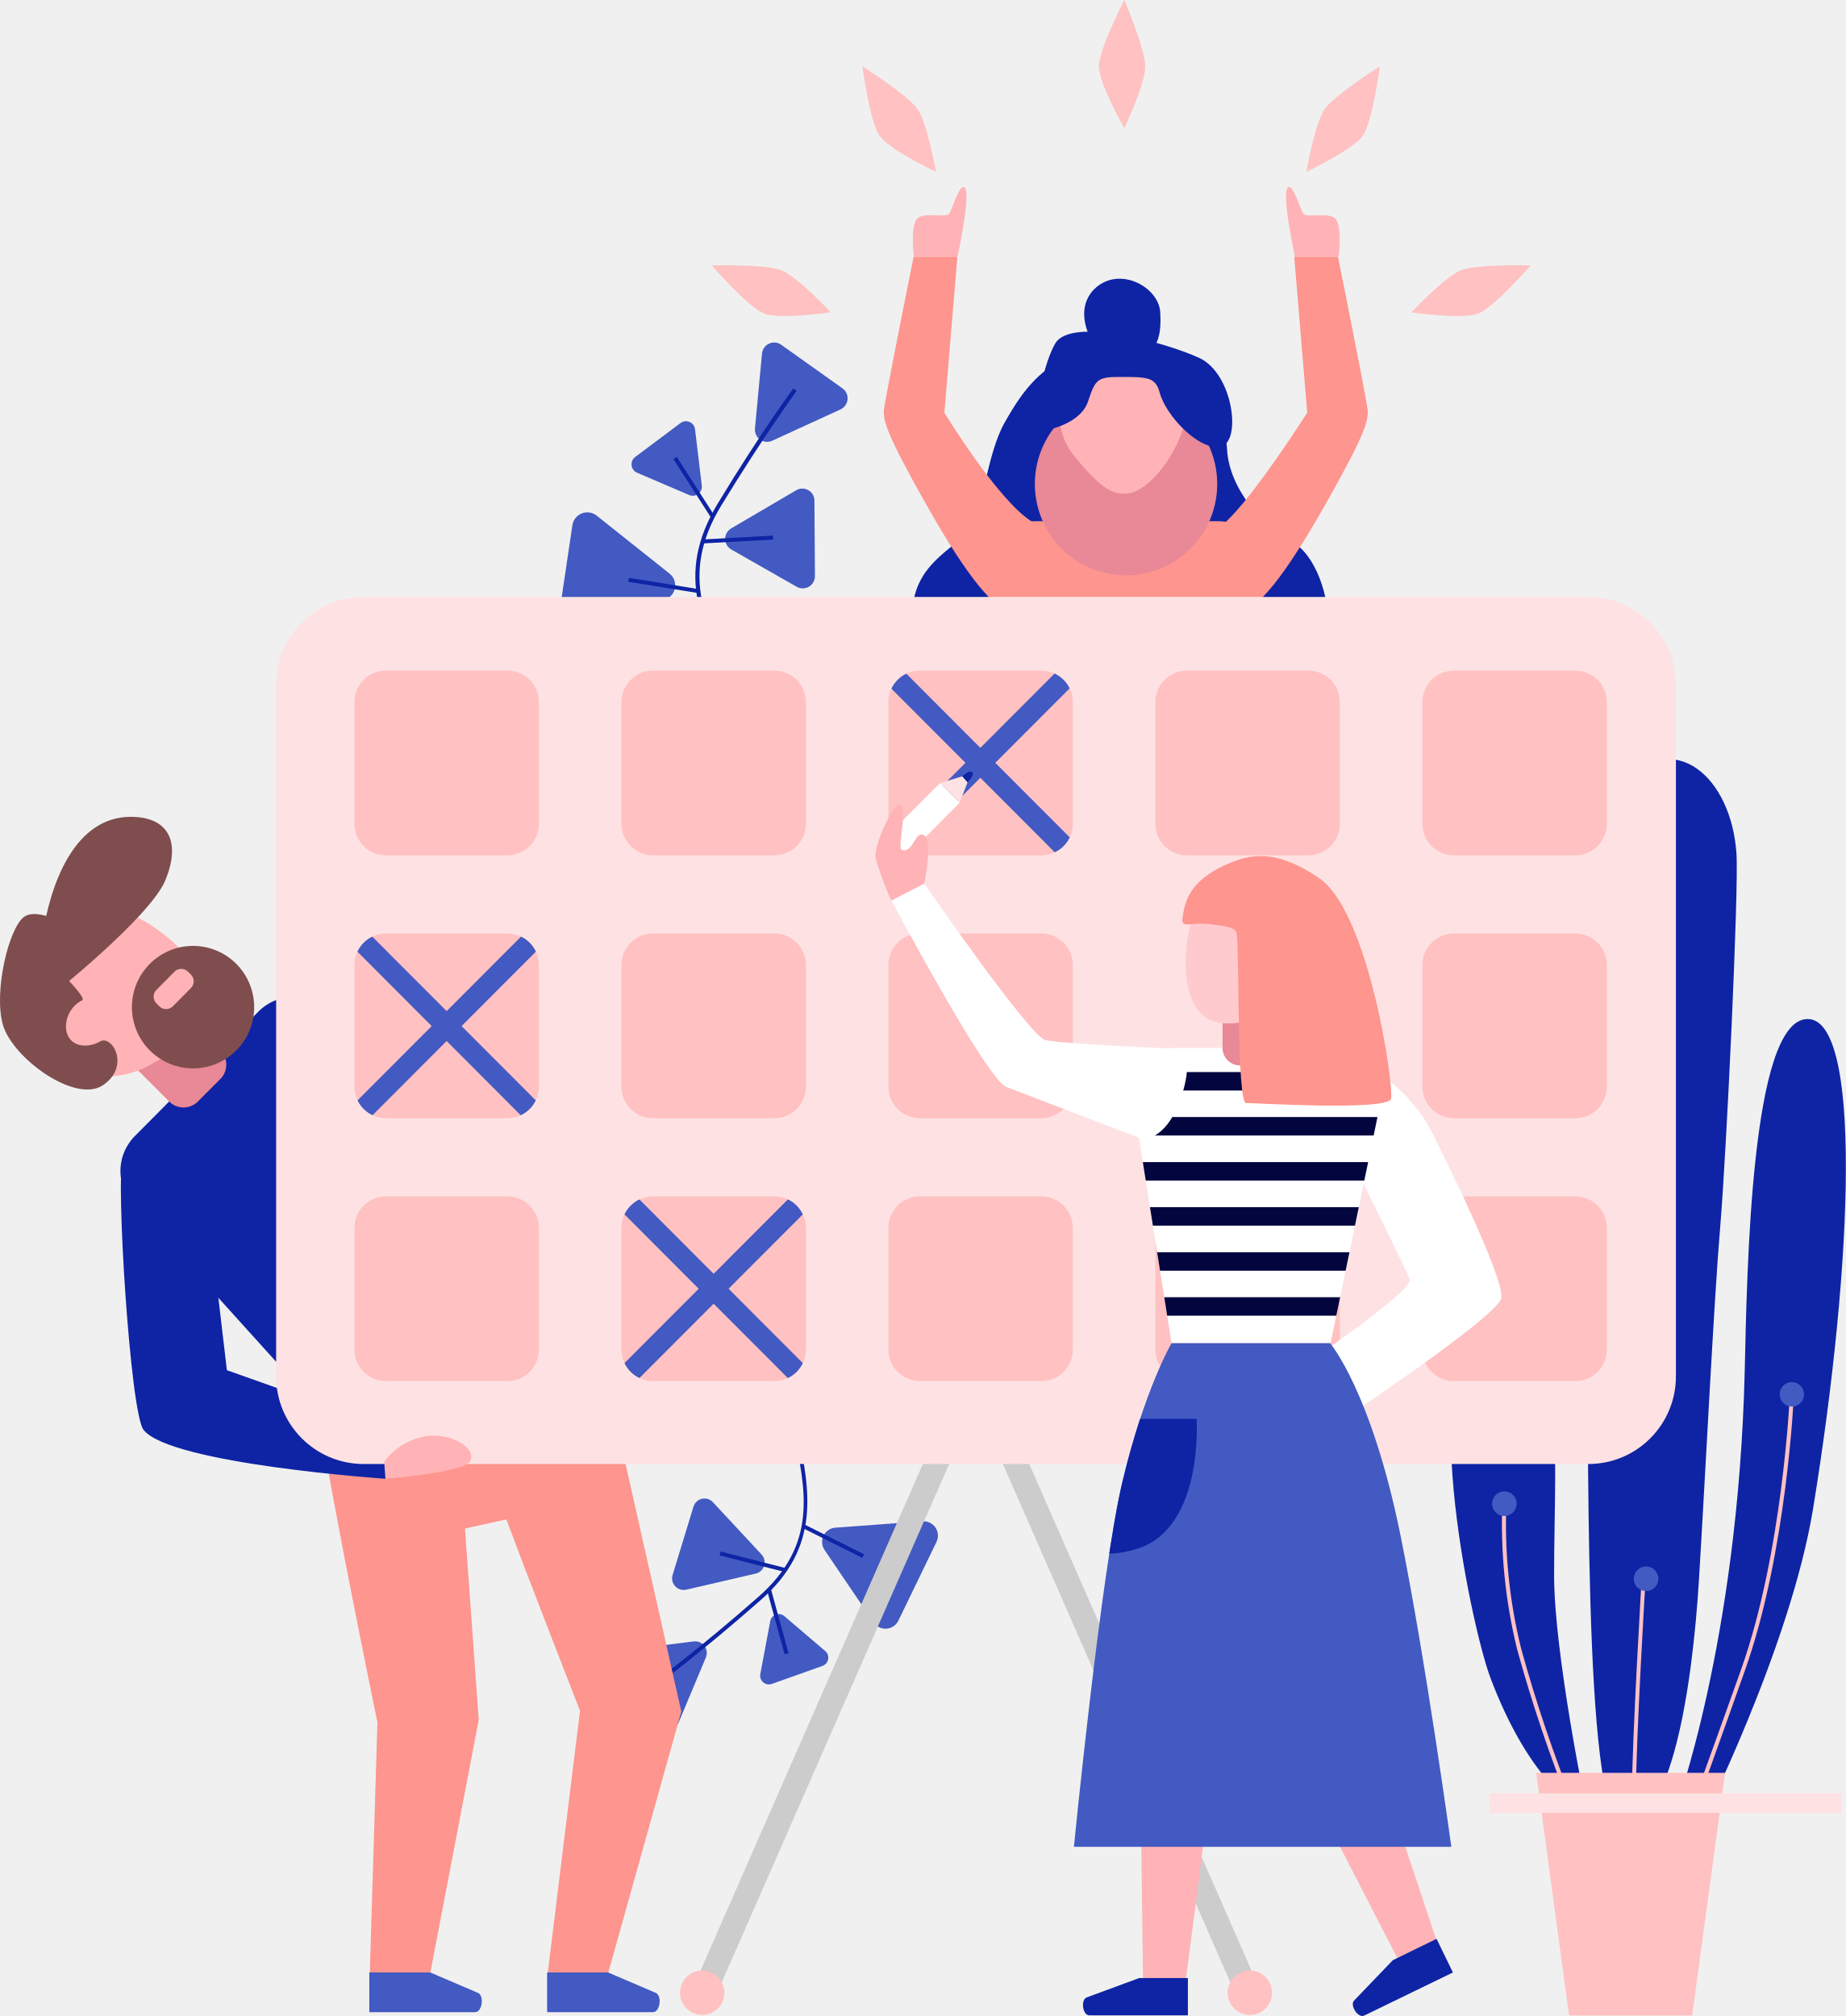
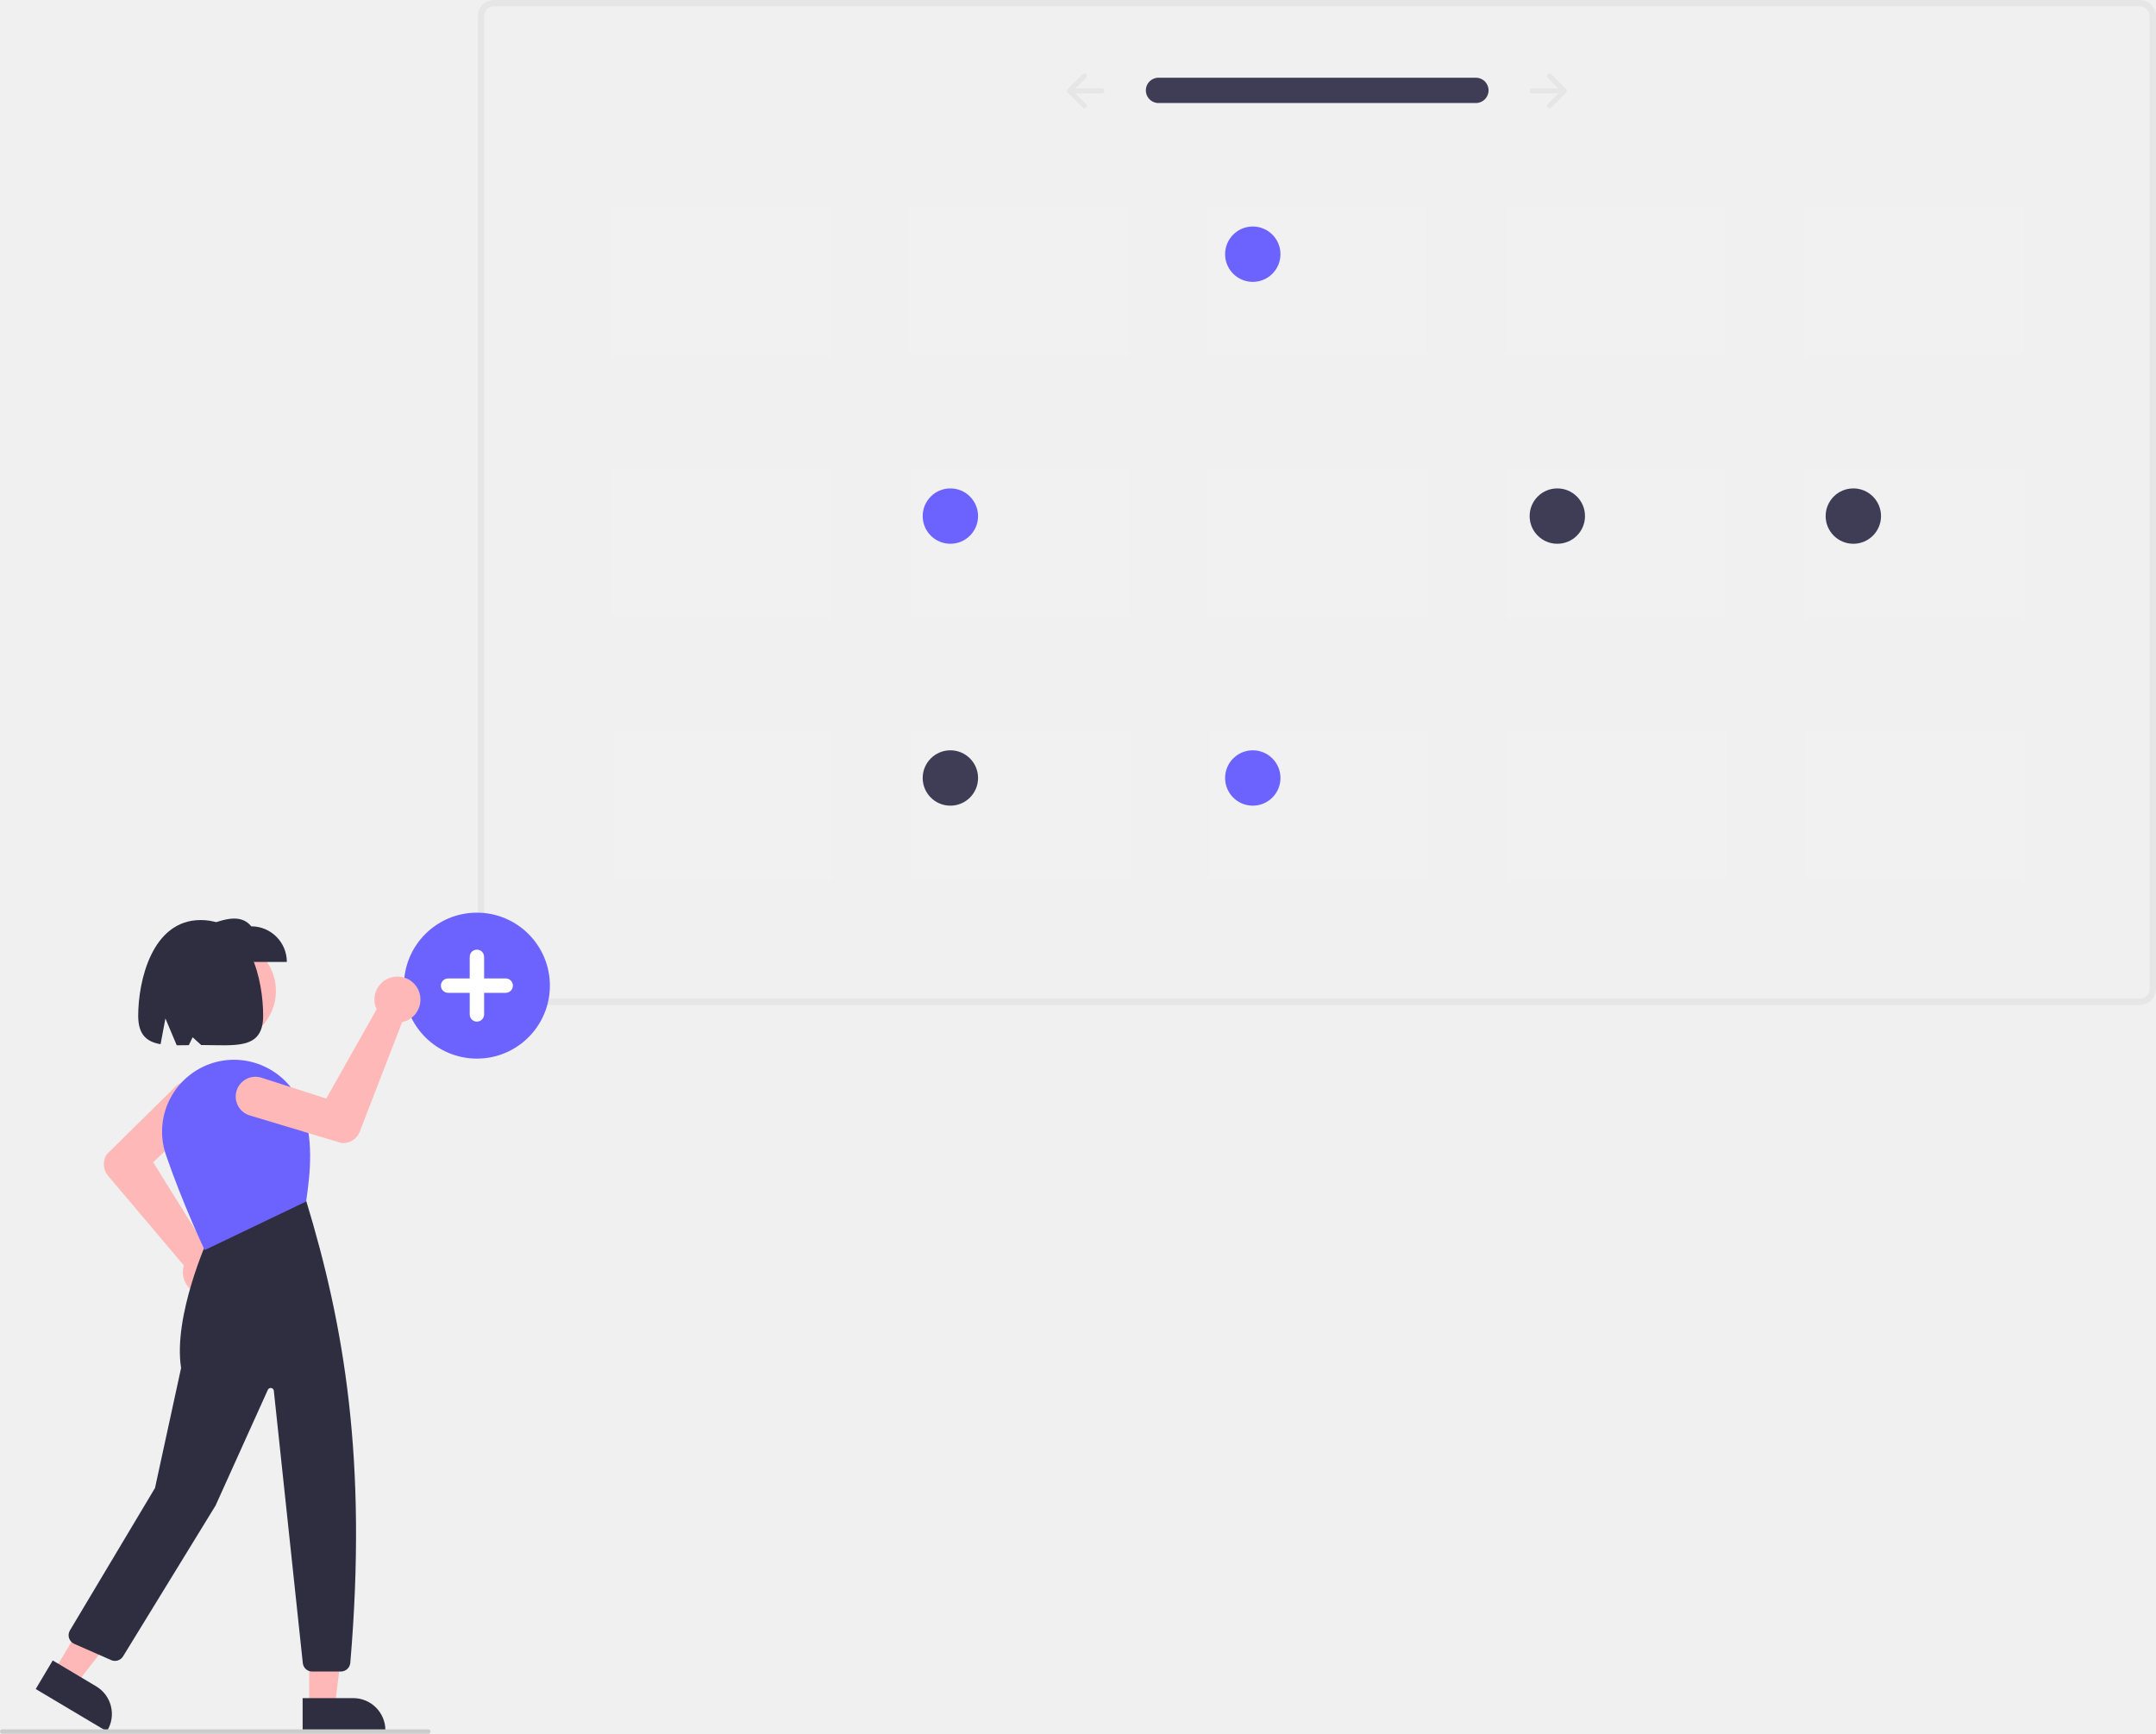
- <svg xmlns="http://www.w3.org/2000/svg" width="271" height="296" viewBox="0 0 271 296" fill="none">
-   <path d="M232.937 265.807C230.55 265.326 224.09 260.298 218.837 246.407C215.825 238.463 207.356 197.533 218.837 194.662C230.318 191.791 228.164 212.357 228.164 231.306C228.164 242.85 232.937 265.807 232.937 265.807Z" fill="#0E24A5" />
-   <path d="M238.204 267.747C232.165 267.353 233.416 206.192 232.936 191.82C232.456 177.448 229.589 123.794 237.723 115.165C245.858 106.536 254.225 114.203 254.938 125.369C255.287 130.66 253.482 169.096 252.551 180.116C251.62 191.135 250.398 216.046 249.437 231.846C248.477 247.646 245.377 268.198 238.204 267.747Z" fill="#0E24A5" />
-   <path d="M249.438 268.446C249.438 268.446 262.84 241.961 266.187 221.497C272.167 184.838 273.361 149.156 265.226 149.623C257.092 150.089 256.496 186.063 256.147 201.367C255.186 241.131 245.859 266.041 245.859 266.041L249.438 268.446Z" fill="#0E24A5" />
-   <path d="M248.289 267.338L247.736 267.134C247.736 267.003 252.509 253.884 255.623 245.11C261.749 227.866 262.767 204.938 262.782 204.705H263.364C263.364 204.938 262.345 227.939 256.176 245.27C253.062 254.088 248.333 267.207 248.289 267.338Z" fill="#FFC1C1" />
-   <path d="M240.169 263.651H239.587C239.587 255.474 241.042 231.584 241.042 231.292H241.638C241.595 231.569 240.169 255.488 240.169 263.651Z" fill="#FFC1C1" />
-   <path d="M230.638 265.56C227.555 257.921 224.917 250.11 222.737 242.166C220.997 235.085 220.267 227.792 220.569 220.506H221.165C220.855 227.728 221.575 234.958 223.304 241.976C225.479 249.895 228.108 257.682 231.176 265.298L230.638 265.56Z" fill="#FFC1C1" />
-   <path d="M243.472 231.787C243.475 232.145 243.372 232.496 243.175 232.795C242.979 233.094 242.698 233.328 242.369 233.467C242.039 233.606 241.676 233.644 241.325 233.576C240.974 233.508 240.651 233.337 240.397 233.085C240.144 232.833 239.97 232.511 239.9 232.16C239.829 231.809 239.864 231.444 240 231.113C240.136 230.782 240.367 230.499 240.664 230.3C240.961 230.101 241.311 229.994 241.668 229.994C242.144 229.994 242.601 230.183 242.939 230.518C243.277 230.854 243.469 231.31 243.472 231.787Z" fill="#425AC2" />
-   <path d="M222.663 220.767C222.666 221.126 222.562 221.478 222.365 221.777C222.168 222.077 221.886 222.31 221.556 222.449C221.226 222.588 220.862 222.625 220.51 222.555C220.159 222.486 219.836 222.314 219.583 222.06C219.33 221.806 219.158 221.483 219.088 221.131C219.019 220.779 219.056 220.415 219.195 220.084C219.333 219.753 219.566 219.471 219.865 219.273C220.164 219.076 220.515 218.972 220.873 218.975C221.108 218.975 221.341 219.021 221.558 219.111C221.775 219.201 221.973 219.333 222.139 219.5C222.305 219.666 222.437 219.864 222.527 220.081C222.617 220.299 222.663 220.532 222.663 220.767Z" fill="#425AC2" />
-   <path d="M264.862 204.72C264.862 205.074 264.757 205.421 264.561 205.716C264.364 206.01 264.084 206.24 263.757 206.376C263.43 206.512 263.07 206.547 262.723 206.478C262.376 206.409 262.057 206.238 261.807 205.987C261.556 205.737 261.386 205.417 261.317 205.069C261.248 204.722 261.283 204.361 261.419 204.034C261.554 203.706 261.784 203.426 262.078 203.229C262.372 203.032 262.718 202.927 263.072 202.927C263.547 202.927 264.002 203.116 264.338 203.452C264.674 203.788 264.862 204.244 264.862 204.72Z" fill="#425AC2" />
-   <path d="M123.396 60.111L113.356 64.718C113.07 64.847 112.755 64.898 112.443 64.867C112.131 64.836 111.832 64.724 111.577 64.54C111.322 64.357 111.12 64.11 110.99 63.824C110.861 63.538 110.808 63.223 110.839 62.91L111.872 51.92C111.9 51.605 112.011 51.304 112.193 51.046C112.375 50.789 112.622 50.584 112.908 50.452C113.194 50.32 113.511 50.267 113.824 50.297C114.138 50.327 114.438 50.439 114.695 50.623L123.687 57.021C123.943 57.204 124.147 57.45 124.277 57.736C124.408 58.022 124.461 58.337 124.432 58.651C124.402 58.964 124.291 59.263 124.109 59.52C123.927 59.776 123.682 59.98 123.396 60.111Z" fill="#425AC2" />
-   <path d="M87.6 75.708L98.28 84.206C98.587 84.445 98.826 84.761 98.971 85.122C99.116 85.483 99.162 85.877 99.106 86.262C99.05 86.647 98.893 87.011 98.651 87.315C98.408 87.62 98.09 87.855 97.727 87.996L85.024 93.024C84.663 93.167 84.27 93.211 83.886 93.154C83.502 93.096 83.14 92.938 82.836 92.696C82.533 92.454 82.298 92.136 82.156 91.774C82.013 91.412 81.969 91.019 82.027 90.634L84.035 77.107C84.093 76.723 84.251 76.361 84.493 76.058C84.736 75.754 85.053 75.52 85.414 75.378C85.776 75.236 86.168 75.192 86.551 75.25C86.935 75.308 87.296 75.466 87.6 75.708Z" fill="#425AC2" />
-   <path d="M102.035 62.983L103.025 71.218C103.067 71.458 103.043 71.704 102.956 71.931C102.869 72.159 102.722 72.358 102.531 72.507C102.339 72.657 102.111 72.752 101.87 72.782C101.629 72.811 101.384 72.775 101.162 72.676L93.537 69.411C93.319 69.319 93.129 69.171 92.986 68.982C92.843 68.793 92.753 68.569 92.725 68.333C92.697 68.097 92.731 67.858 92.826 67.641C92.92 67.423 93.07 67.234 93.261 67.093L99.896 62.123C100.081 61.981 100.299 61.889 100.53 61.858C100.76 61.826 100.995 61.855 101.211 61.942C101.427 62.029 101.616 62.17 101.761 62.353C101.906 62.535 102 62.752 102.035 62.983Z" fill="#425AC2" />
-   <path d="M116.95 86.144L107.361 80.678C107.089 80.521 106.863 80.294 106.706 80.022C106.549 79.749 106.466 79.44 106.466 79.126C106.466 78.811 106.549 78.502 106.706 78.23C106.863 77.957 107.089 77.731 107.361 77.573L116.877 71.991C117.147 71.828 117.455 71.74 117.77 71.736C118.086 71.731 118.396 71.811 118.67 71.967C118.944 72.123 119.172 72.349 119.33 72.622C119.488 72.895 119.57 73.206 119.569 73.521L119.642 84.57C119.646 84.888 119.567 85.201 119.411 85.477C119.255 85.754 119.028 85.984 118.755 86.144C118.481 86.304 118.169 86.389 117.852 86.389C117.535 86.389 117.224 86.304 116.95 86.144Z" fill="#425AC2" />
-   <path d="M109.048 102.907L107.812 100.677C103.228 92.397 98.892 84.643 105.367 73.944C111.842 63.245 116.426 57.109 116.47 57.036L116.95 57.386C116.95 57.459 112.322 63.668 105.876 74.25C99.576 84.599 103.825 92.266 108.335 100.4C108.743 101.128 109.15 101.872 109.558 102.63L109.048 102.907Z" fill="#0E24A5" />
-   <path d="M99.356 67.077L98.867 67.392L104.425 76.064L104.914 75.749L99.356 67.077Z" fill="#0E24A5" />
-   <path d="M92.329 84.841L92.236 85.417L102.392 87.061L102.485 86.486L92.329 84.841Z" fill="#0E24A5" />
-   <path d="M113.486 78.641L103.214 79.205L103.246 79.787L113.518 79.223L113.486 78.641Z" fill="#0E24A5" />
-   <path d="M91.442 242.326L101.846 240.999C102.142 240.961 102.443 241.002 102.719 241.117C102.995 241.232 103.236 241.418 103.417 241.655C103.598 241.893 103.714 242.175 103.752 242.471C103.791 242.768 103.751 243.07 103.636 243.346L99.576 253.039C99.458 253.311 99.272 253.548 99.035 253.726C98.798 253.904 98.519 254.017 98.225 254.054C97.931 254.091 97.632 254.05 97.359 253.936C97.086 253.822 96.847 253.638 96.666 253.404L90.322 245.052C90.141 244.815 90.025 244.534 89.986 244.238C89.947 243.943 89.986 243.642 90.1 243.366C90.213 243.09 90.397 242.849 90.632 242.666C90.868 242.484 91.147 242.366 91.442 242.326Z" fill="#425AC2" />
-   <path d="M128.344 238.332L121.068 227.59C120.863 227.293 120.737 226.949 120.703 226.59C120.669 226.231 120.728 225.869 120.874 225.54C121.02 225.21 121.249 224.924 121.538 224.708C121.827 224.493 122.166 224.356 122.523 224.31L135.445 223.363C135.812 223.337 136.181 223.408 136.512 223.569C136.844 223.73 137.128 223.976 137.335 224.281C137.543 224.586 137.667 224.941 137.695 225.309C137.723 225.677 137.655 226.046 137.496 226.38L131.851 238.041C131.683 238.347 131.442 238.606 131.15 238.797C130.857 238.987 130.523 239.101 130.175 239.13C129.828 239.159 129.479 239.101 129.159 238.962C128.84 238.823 128.559 238.606 128.344 238.332Z" fill="#425AC2" />
-   <path d="M111.624 245.795L113.08 238.04C113.117 237.818 113.213 237.61 113.358 237.437C113.502 237.264 113.69 237.133 113.902 237.058C114.114 236.982 114.343 236.964 114.564 237.006C114.785 237.048 114.991 237.149 115.16 237.297L121.155 242.413C121.327 242.559 121.457 242.748 121.532 242.961C121.607 243.174 121.625 243.403 121.583 243.624C121.542 243.846 121.443 244.053 121.296 244.224C121.15 244.395 120.961 244.525 120.748 244.599L113.327 247.238C113.114 247.317 112.884 247.337 112.661 247.298C112.437 247.259 112.228 247.161 112.055 247.014C111.882 246.867 111.751 246.677 111.675 246.463C111.599 246.248 111.582 246.018 111.624 245.795Z" fill="#425AC2" />
-   <path d="M104.655 220.549L111.799 228.231C112.004 228.448 112.149 228.715 112.217 229.006C112.285 229.298 112.275 229.602 112.188 229.888C112.101 230.174 111.939 230.431 111.72 230.634C111.501 230.837 111.232 230.979 110.941 231.044L100.755 233.405C100.464 233.471 100.161 233.46 99.876 233.373C99.591 233.285 99.334 233.124 99.131 232.905C98.928 232.687 98.785 232.419 98.718 232.128C98.65 231.837 98.66 231.533 98.747 231.248L101.817 221.205C101.905 220.924 102.065 220.67 102.281 220.47C102.497 220.269 102.761 220.129 103.048 220.063C103.335 219.997 103.634 220.007 103.916 220.092C104.198 220.177 104.452 220.335 104.655 220.549Z" fill="#425AC2" />
-   <path d="M96.854 247.093L96.519 246.612C96.519 246.612 102.485 242.239 111.332 234.47C120.179 226.701 118.273 218.713 116.483 210.07L116.003 207.694L116.585 207.592L117.065 209.953C118.884 218.699 120.601 227.094 111.711 234.907C102.82 242.72 96.927 247.049 96.854 247.093Z" fill="#0E24A5" />
-   <path d="M113.176 233.284L112.601 233.442L115.189 242.888L115.765 242.729L113.176 233.284Z" fill="#0E24A5" />
-   <path d="M118.106 223.836L117.846 224.357L126.594 228.733L126.854 228.211L118.106 223.836Z" fill="#0E24A5" />
-   <path d="M105.787 227.802L105.644 228.367L115.12 230.781L115.264 230.216L105.787 227.802Z" fill="#0E24A5" />
-   <path d="M225.53 260.298H253.265L248.434 295.922H230.361L225.53 260.298Z" fill="#FFC1C1" />
-   <path d="M86.508 191.251L100.026 251.29L89.287 289.698H80.411L85.155 251.188C85.155 251.188 77.952 232.778 74.343 223.085L68.261 224.426L70.284 252.529L63.168 289.698H54.292L55.412 252.879C55.412 252.879 45.823 206.527 45.954 200.697C45.707 199.778 86.508 191.251 86.508 191.251Z" fill="#FE958E" />
-   <path d="M89.899 200.056L47.977 208.174L20.33 177.565C19.545 176.917 18.905 176.111 18.45 175.2C17.995 174.289 17.736 173.292 17.689 172.275C17.643 171.257 17.81 170.24 18.179 169.291C18.549 168.342 19.113 167.481 19.836 166.764L37.908 148.559C38.619 147.831 39.475 147.26 40.419 146.884C41.364 146.507 42.377 146.333 43.393 146.373C44.409 146.413 45.405 146.666 46.318 147.115C47.23 147.564 48.038 148.2 48.691 148.981L89.899 200.056Z" fill="#0E24A5" />
-   <path d="M32.48 158.296L28.944 161.837C28.651 162.101 28.309 162.304 27.937 162.434C27.566 162.565 27.172 162.621 26.779 162.6C26.386 162.578 26 162.479 25.645 162.308C25.291 162.137 24.973 161.898 24.71 161.604L20.345 157.231C19.752 156.705 19.392 155.964 19.343 155.172C19.294 154.38 19.56 153.601 20.083 153.004L23.604 149.448C24.198 148.92 24.976 148.648 25.769 148.692C26.562 148.735 27.306 149.091 27.838 149.681L32.204 154.054C32.799 154.581 33.162 155.323 33.214 156.118C33.266 156.912 33.002 157.695 32.48 158.296Z" fill="#E98896" />
-   <path d="M18.032 169.869C16.955 172.565 19.094 207.402 21.073 209.938C25.031 214.967 56.592 217.124 56.592 217.124V209.443L33.31 201.178L29.905 172.245C29.905 172.245 19.661 165.802 18.032 169.869Z" fill="#0E24A5" />
-   <path d="M29.599 143.414C33.004 149.637 28.26 152.946 22.047 156.342C20.566 157.191 18.932 157.735 17.239 157.943C15.546 158.151 13.829 158.019 12.188 157.555C10.546 157.091 9.014 156.304 7.68 155.239C6.345 154.175 5.236 152.855 4.417 151.357C3.598 149.858 3.086 148.211 2.909 146.512C2.733 144.813 2.897 143.095 3.39 141.46C3.884 139.825 4.699 138.305 5.786 136.988C6.873 135.672 8.211 134.586 9.722 133.793C15.935 130.383 26.194 137.175 29.599 143.414Z" fill="#FFB3B6" />
-   <path d="M7.19 146.474C7.19 146.474 21.902 134.813 24.259 129.289C26.456 124.027 25.103 120.004 19.326 119.931C11.905 119.844 7.932 127.686 6.375 136.519C5.852 139.478 7.19 146.474 7.19 146.474Z" fill="#7F4D4E" />
-   <path d="M9.33 143.195C9.33 143.195 12.546 146.387 12.109 146.839C11.336 147.223 10.694 147.828 10.264 148.578C9.834 149.328 9.635 150.189 9.694 151.051C10.028 153.821 12.895 153.967 14.67 152.917C16.445 151.868 19.21 156.561 15.121 159.331C11.032 162.1 1.749 155.278 0.41 150.41C-0.929 145.542 1.254 136.461 3.451 134.683C5.648 132.904 11.411 136.65 11.411 136.65L9.33 143.195Z" fill="#7F4D4E" />
-   <path d="M34.692 141.518C35.947 142.776 36.801 144.379 37.147 146.123C37.493 147.867 37.314 149.675 36.635 151.318C35.955 152.961 34.804 154.365 33.328 155.353C31.852 156.34 30.116 156.868 28.341 156.868C26.566 156.868 24.83 156.34 23.354 155.353C21.878 154.365 20.727 152.961 20.047 151.318C19.367 149.675 19.189 147.867 19.535 146.123C19.88 144.379 20.735 142.776 21.989 141.518C22.823 140.682 23.813 140.019 24.903 139.566C25.993 139.114 27.161 138.881 28.341 138.881C29.521 138.881 30.689 139.114 31.779 139.566C32.868 140.019 33.859 140.682 34.692 141.518Z" fill="#7F4D4E" />
-   <path d="M25.617 142.668L22.96 145.345C22.416 145.893 22.418 146.779 22.965 147.324L23.398 147.756C23.945 148.301 24.83 148.298 25.374 147.75L28.031 145.073C28.575 144.525 28.573 143.639 28.026 143.094L27.593 142.663C27.046 142.118 26.161 142.12 25.617 142.668Z" fill="#FFB3B6" />
-   <path d="M104.901 293.473L101.656 292.045L137.365 210.667L140.61 212.081L104.901 293.473Z" fill="#CCCCCC" />
-   <path d="M106.357 292.525C106.369 293.171 106.189 293.805 105.84 294.348C105.492 294.891 104.99 295.319 104.399 295.577C103.808 295.834 103.154 295.91 102.519 295.796C101.885 295.681 101.299 295.381 100.835 294.932C100.371 294.484 100.05 293.908 99.913 293.277C99.776 292.646 99.829 291.988 100.065 291.388C100.301 290.787 100.71 290.269 101.239 289.901C101.768 289.533 102.395 289.33 103.04 289.318C103.903 289.306 104.736 289.637 105.357 290.237C105.979 290.838 106.338 291.66 106.357 292.525Z" fill="#FFC1C1" />
-   <path d="M181.687 293.473L184.932 292.045L148.933 209.997L145.688 211.425L181.687 293.473Z" fill="#CCCCCC" />
-   <path d="M180.233 292.526C180.222 293.171 180.402 293.806 180.75 294.349C181.099 294.892 181.6 295.32 182.191 295.577C182.782 295.835 183.436 295.911 184.071 295.797C184.705 295.682 185.291 295.381 185.755 294.933C186.219 294.485 186.54 293.909 186.677 293.278C186.814 292.647 186.761 291.989 186.525 291.388C186.289 290.787 185.881 290.27 185.351 289.902C184.822 289.533 184.195 289.331 183.551 289.319C182.688 289.311 181.857 289.643 181.237 290.242C180.616 290.842 180.256 291.662 180.233 292.526Z" fill="#FFC1C1" />
-   <path d="M133.974 89.248C134.6 82.645 139.94 80.751 142.138 77.923C144.335 75.095 144.859 66.699 147.478 62.079C150.272 57.138 154.753 49.704 167.151 51.074C177.104 52.167 179.825 59.98 180.145 65.971C180.465 71.961 185.791 77.631 189.56 79.497C193.329 81.363 195.22 88.243 194.9 91.449C194.58 94.656 133.974 89.248 133.974 89.248Z" fill="#0E24A5" />
-   <path d="M148.787 127.627H182.182L177.584 110.573L186.314 83.258C186.678 79.643 183.186 76.524 178.748 76.524H152.177C147.812 76.524 144.247 79.643 144.625 83.258L154.083 110.573L148.787 127.627Z" fill="#FE958E" />
-   <path d="M148.714 89.919C146.008 89.613 141.992 84.687 136.084 74.25C130.176 63.814 129.667 61.788 129.769 60.287C129.871 58.785 134.134 37.694 134.134 37.694H140.551L138.645 60.593C138.645 60.593 146.532 73.551 151.552 76.626C154.346 78.404 148.714 89.919 148.714 89.919Z" fill="#FE958E" />
-   <path d="M181.848 89.919C184.555 89.613 188.556 84.687 194.479 74.25C200.401 63.814 200.896 61.788 200.794 60.287C200.692 58.785 196.429 37.694 196.429 37.694H190.012L191.918 60.593C191.918 60.593 184.002 73.07 179.768 76.801C177.338 78.958 181.848 89.919 181.848 89.919Z" fill="#FE958E" />
-   <path d="M165.317 84.468C172.711 84.468 178.704 78.464 178.704 71.058C178.704 63.652 172.711 57.648 165.317 57.648C157.924 57.648 151.93 63.652 151.93 71.058C151.93 78.464 157.924 84.468 165.317 84.468Z" fill="#E98896" />
-   <path d="M233.199 87.646H53.39C46.294 87.646 40.541 93.408 40.541 100.517V202.082C40.541 209.19 46.294 214.953 53.39 214.953H233.199C240.295 214.953 246.047 209.19 246.047 202.082V100.517C246.047 93.408 240.295 87.646 233.199 87.646Z" fill="#FEE2E3" />
-   <path d="M74.49 98.461H56.665C54.109 98.461 52.037 100.536 52.037 103.096V120.952C52.037 123.512 54.109 125.587 56.665 125.587H74.49C77.045 125.587 79.117 123.512 79.117 120.952V103.096C79.117 100.536 77.045 98.461 74.49 98.461Z" fill="#FFC1C1" />
-   <path d="M113.69 98.461H95.865C93.309 98.461 91.237 100.536 91.237 103.096V120.952C91.237 123.512 93.309 125.587 95.865 125.587H113.69C116.245 125.587 118.317 123.512 118.317 120.952V103.096C118.317 100.536 116.245 98.461 113.69 98.461Z" fill="#FFC1C1" />
-   <path d="M152.877 98.461H135.052C132.496 98.461 130.425 100.536 130.425 103.096V120.952C130.425 123.512 132.496 125.587 135.052 125.587H152.877C155.433 125.587 157.504 123.512 157.504 120.952V103.096C157.504 100.536 155.433 98.461 152.877 98.461Z" fill="#FFC1C1" />
-   <path d="M192.077 98.461H174.252C171.696 98.461 169.625 100.536 169.625 103.096V120.952C169.625 123.512 171.696 125.587 174.252 125.587H192.077C194.632 125.587 196.704 123.512 196.704 120.952V103.096C196.704 100.536 194.632 98.461 192.077 98.461Z" fill="#FFC1C1" />
-   <path d="M231.278 98.461H213.453C210.898 98.461 208.826 100.536 208.826 103.096V120.952C208.826 123.512 210.898 125.587 213.453 125.587H231.278C233.834 125.587 235.906 123.512 235.906 120.952V103.096C235.906 100.536 233.834 98.461 231.278 98.461Z" fill="#FFC1C1" />
-   <path d="M74.49 137.058H56.665C54.109 137.058 52.037 139.133 52.037 141.693V159.549C52.037 162.109 54.109 164.184 56.665 164.184H74.49C77.045 164.184 79.117 162.109 79.117 159.549V141.693C79.117 139.133 77.045 137.058 74.49 137.058Z" fill="#FFC1C1" />
-   <path d="M113.69 137.058H95.865C93.309 137.058 91.237 139.133 91.237 141.693V159.549C91.237 162.109 93.309 164.184 95.865 164.184H113.69C116.245 164.184 118.317 162.109 118.317 159.549V141.693C118.317 139.133 116.245 137.058 113.69 137.058Z" fill="#FFC1C1" />
-   <path d="M152.877 137.058H135.052C132.496 137.058 130.425 139.133 130.425 141.693V159.549C130.425 162.109 132.496 164.184 135.052 164.184H152.877C155.433 164.184 157.504 162.109 157.504 159.549V141.693C157.504 139.133 155.433 137.058 152.877 137.058Z" fill="#FFC1C1" />
-   <path d="M231.278 137.058H213.453C210.898 137.058 208.826 139.133 208.826 141.693V159.549C208.826 162.109 210.898 164.184 213.453 164.184H231.278C233.834 164.184 235.906 162.109 235.906 159.549V141.693C235.906 139.133 233.834 137.058 231.278 137.058Z" fill="#FFC1C1" />
-   <path d="M74.49 175.655H56.665C54.109 175.655 52.037 177.731 52.037 180.29V198.146C52.037 200.706 54.109 202.781 56.665 202.781H74.49C77.045 202.781 79.117 200.706 79.117 198.146V180.29C79.117 177.731 77.045 175.655 74.49 175.655Z" fill="#FFC1C1" />
-   <path d="M113.69 175.655H95.865C93.309 175.655 91.237 177.731 91.237 180.29V198.146C91.237 200.706 93.309 202.781 95.865 202.781H113.69C116.245 202.781 118.317 200.706 118.317 198.146V180.29C118.317 177.731 116.245 175.655 113.69 175.655Z" fill="#FFC1C1" />
-   <path d="M152.877 175.655H135.052C132.496 175.655 130.425 177.731 130.425 180.29V198.146C130.425 200.706 132.496 202.781 135.052 202.781H152.877C155.433 202.781 157.504 200.706 157.504 198.146V180.29C157.504 177.731 155.433 175.655 152.877 175.655Z" fill="#FFC1C1" />
-   <path d="M192.077 175.655H174.252C171.696 175.655 169.625 177.731 169.625 180.29V198.146C169.625 200.706 171.696 202.781 174.252 202.781H192.077C194.632 202.781 196.704 200.706 196.704 198.146V180.29C196.704 177.731 194.632 175.655 192.077 175.655Z" fill="#FFC1C1" />
-   <path d="M231.278 175.655H213.453C210.898 175.655 208.826 177.731 208.826 180.29V198.146C208.826 200.706 210.898 202.781 213.453 202.781H231.278C233.834 202.781 235.906 200.706 235.906 198.146V180.29C235.906 177.731 233.834 175.655 231.278 175.655Z" fill="#FFC1C1" />
-   <path d="M89.287 289.61H80.324V295.44H95.85C96.883 295.44 97.232 293.137 96.33 292.627L89.287 289.61Z" fill="#425AC2" />
-   <path d="M63.169 289.61H54.22V295.44H69.746C70.765 295.44 71.128 293.137 70.226 292.627L63.169 289.61Z" fill="#425AC2" />
-   <path d="M200.371 156.415C202.394 157.1 207.647 161.196 209.975 165.773C211.736 169.198 220.874 187.637 220.423 190.552C219.972 193.467 192.776 211.323 192.776 211.323L188.716 202.286C188.716 202.286 207.632 189.648 206.963 187.841C206.294 186.033 196.777 166.924 196.777 166.924L200.371 156.415Z" fill="white" />
-   <path d="M183.245 219.864H166.919L167.807 290.529H174.107C174.107 290.529 178.88 254.978 180.684 235.329H182.969C183.274 230.169 183.274 225.039 183.245 219.864Z" fill="#FFB3B6" />
-   <path d="M186.548 218.101L171.531 225.389C173.831 230.024 176.057 234.644 178.036 239.411L179.913 238.507L205.188 287.57L210.863 284.815C210.863 284.815 193.402 231.7 188.527 222.138C187.941 220.757 187.28 219.41 186.548 218.101Z" fill="#FFB3B6" />
-   <path d="M195.351 197.213H171.996L166.03 159.578C165.71 156.503 168.664 153.864 172.433 153.864H196.733C200.502 153.864 203.47 156.503 203.15 159.578L195.351 197.213Z" fill="white" />
-   <path d="M167.254 290.426H174.398V295.907H159.92C158.974 295.907 158.639 293.764 159.469 293.298L167.254 290.426Z" fill="#0E24A5" />
-   <path d="M204.489 287.803L210.906 284.669L213.307 289.61L200.284 295.936C199.425 296.359 198.203 294.566 198.741 293.794L204.489 287.803Z" fill="#0E24A5" />
-   <path d="M171.997 197.213H195.279C195.279 197.213 201.361 204.341 205.639 225.564C209.306 243.696 213.075 271.157 213.075 271.157H157.664C157.664 271.157 161.651 230.782 164.765 217.664C167.966 204.122 171.997 197.213 171.997 197.213Z" fill="#425AC2" />
-   <mask id="mask0_2_12285" style="mask-type:alpha" maskUnits="userSpaceOnUse" x="166" y="153" width="38" height="45">
-     <path d="M195.351 197.213H171.996L166.03 159.578C165.71 156.503 168.664 153.864 172.433 153.864H196.733C200.502 153.864 203.47 156.503 203.15 159.578L195.351 197.213Z" fill="white" />
-   </mask>
-   <g mask="url(#mask0_2_12285)">
-     <path d="M208.986 190.464H161.666V193.176H208.986V190.464Z" fill="#03053F" />
-     <path d="M208.986 183.862H161.666V186.573H208.986V183.862Z" fill="#03053F" />
-     <path d="M208.986 177.244H161.666V179.955H208.986V177.244Z" fill="#03053F" />
-     <path d="M208.986 170.626H161.666V173.338H208.986V170.626Z" fill="#03053F" />
-     <path d="M208.986 164.009H161.666V166.72H208.986V164.009Z" fill="#03053F" />
-     <path d="M208.986 157.406H161.666V160.117H208.986V157.406Z" fill="#03053F" />
-   </g>
-   <path d="M181.891 156.43H186.14C186.813 156.388 187.442 156.081 187.89 155.576C188.337 155.07 188.566 154.407 188.526 153.733V148.486C188.566 147.811 188.337 147.149 187.89 146.643C187.442 146.137 186.813 145.83 186.14 145.789H181.891C181.216 145.83 180.586 146.137 180.136 146.642C179.686 147.147 179.454 147.81 179.49 148.486V153.733C179.454 154.409 179.686 155.071 180.136 155.577C180.586 156.082 181.216 156.388 181.891 156.43Z" fill="#E98896" />
-   <path d="M174.645 145.774C176.362 151.605 181.193 150.687 186.97 148.967C188.344 148.556 189.625 147.878 190.739 146.972C191.852 146.065 192.776 144.948 193.459 143.684C194.141 142.42 194.568 141.034 194.715 139.604C194.863 138.174 194.728 136.73 194.318 135.353C193.908 133.975 193.231 132.693 192.327 131.577C191.422 130.462 190.306 129.536 189.044 128.853C187.782 128.169 186.398 127.741 184.971 127.594C183.544 127.446 182.102 127.581 180.727 127.992C175.009 129.712 172.942 139.988 174.645 145.774Z" fill="#FFCACE" />
-   <path d="M181.149 126.475C174.484 129.041 173.975 132.481 173.626 134.623C173.335 136.533 174.644 135.294 177.773 135.717C179.621 135.979 181.411 135.979 181.571 137.174C181.964 139.871 181.571 161.953 182.953 161.953C184.336 161.953 203.776 163.134 204.227 161.327C204.678 159.519 201.011 134.07 193.75 128.997C187.842 124.901 184.074 125.339 181.149 126.475Z" fill="#FE958E" />
-   <path d="M173.947 154.054C173.947 154.054 155.758 153.281 153.444 152.698C151.131 152.115 135.706 129.755 135.706 129.755L130.861 132.19C130.861 132.19 144.815 158.426 147.726 159.578C150.636 160.729 167.864 167.288 167.864 167.288C167.864 167.288 171.007 167.289 173.045 162.085C175.184 156.663 173.947 154.054 173.947 154.054Z" fill="white" />
-   <mask id="mask1_2_12285" style="mask-type:alpha" maskUnits="userSpaceOnUse" x="130" y="98" width="28" height="28">
-     <path d="M152.877 98.461H135.052C132.496 98.461 130.425 100.536 130.425 103.096V120.952C130.425 123.512 132.496 125.587 135.052 125.587H152.877C155.433 125.587 157.504 123.512 157.504 120.952V103.096C157.504 100.536 155.433 98.461 152.877 98.461Z" fill="#FFC1C1" />
-   </mask>
-   <g mask="url(#mask1_2_12285)">
-     <path d="M118.186 84.017L115.995 86.213L169.777 140.086L171.968 137.891L118.186 84.017Z" fill="#425AC2" />
-     <path d="M169.752 83.941L115.97 137.814L118.162 140.009L171.943 86.136L169.752 83.941Z" fill="#425AC2" />
-   </g>
-   <mask id="mask2_2_12285" style="mask-type:alpha" maskUnits="userSpaceOnUse" x="52" y="137" width="28" height="28">
-     <path d="M74.49 137.058H56.665C54.109 137.058 52.037 139.133 52.037 141.693V159.549C52.037 162.109 54.109 164.184 56.665 164.184H74.49C77.045 164.184 79.117 162.109 79.117 159.549V141.693C79.117 139.133 77.045 137.058 74.49 137.058Z" fill="#FFC1C1" />
-   </mask>
-   <g mask="url(#mask2_2_12285)">
-     <path d="M39.777 122.62L37.586 124.815L91.367 178.688L93.559 176.493L39.777 122.62Z" fill="#425AC2" />
-     <path d="M91.367 122.62L37.586 176.493L39.777 178.689L93.559 124.815L91.367 122.62Z" fill="#425AC2" />
-   </g>
-   <mask id="mask3_2_12285" style="mask-type:alpha" maskUnits="userSpaceOnUse" x="91" y="175" width="28" height="28">
-     <path d="M113.69 175.655H95.865C93.309 175.655 91.237 177.731 91.237 180.29V198.146C91.237 200.706 93.309 202.781 95.865 202.781H113.69C116.245 202.781 118.317 200.706 118.317 198.146V180.29C118.317 177.731 116.245 175.655 113.69 175.655Z" fill="#FFC1C1" />
-   </mask>
-   <g mask="url(#mask3_2_12285)">
-     <path d="M78.983 161.194L76.791 163.39L130.573 217.263L132.765 215.068L78.983 161.194Z" fill="#425AC2" />
-     <path d="M130.573 161.18L76.791 215.053L78.983 217.249L132.765 163.375L130.573 161.18Z" fill="#425AC2" />
-   </g>
-   <path d="M169.988 67.02H159.933V79.6H169.988V67.02Z" fill="#E98896" />
-   <path d="M168.519 70.971C164.299 74.513 161.374 71.35 157.838 67.123C156.997 66.118 156.361 64.957 155.967 63.706C155.573 62.455 155.429 61.138 155.543 59.831C155.658 58.524 156.028 57.253 156.632 56.089C157.237 54.926 158.065 53.893 159.068 53.05C160.071 52.206 161.23 51.569 162.479 51.175C163.728 50.781 165.042 50.637 166.347 50.751C167.652 50.865 168.921 51.236 170.083 51.842C171.244 52.447 172.275 53.276 173.117 54.281C176.653 58.538 172.739 67.458 168.519 70.971Z" fill="#FFB3B6" />
-   <path d="M163.266 52.59C161.083 52.59 156.907 46.06 160.719 42.387C164.313 38.976 170.119 42.11 170.338 45.842C170.731 52.226 168.009 52.59 163.266 52.59Z" fill="#0E24A5" />
-   <path d="M152.6 63.245C154.056 63.245 158.683 62.108 159.731 58.96C160.778 55.812 161.055 55.345 164.27 55.345C168.447 55.345 169.64 55.345 170.251 57.634C171.182 61.088 176.071 66.204 179.2 65.578C182.328 64.951 181.077 54.849 176.057 52.547C171.037 50.243 157.213 46.454 154.914 50.448C152.615 54.441 151.771 63.245 151.771 63.245H152.6Z" fill="#0E24A5" />
-   <path d="M138.018 114.978L130.25 122.76L133.131 125.646L140.899 117.864L138.018 114.978Z" fill="white" />
-   <path d="M135.706 129.712C135.706 129.712 137.161 122.861 135.415 122.526C134.294 122.292 133.96 125.339 132.373 124.77C131.69 124.537 133.378 118.342 132.141 118.226C130.904 118.109 128.314 124.216 128.532 125.907C129.129 128.078 129.908 130.194 130.86 132.233L135.706 129.712Z" fill="#FFB3B6" />
-   <path d="M138.006 114.976L140.887 117.862L142.051 114.859L141.28 113.984L138.006 114.976Z" fill="#FEE2E3" />
-   <path d="M141.28 113.984L142.051 114.844C142.051 114.844 143.157 113.795 142.735 113.387C142.313 112.978 141.28 113.984 141.28 113.984Z" fill="#0E24A5" />
-   <mask id="mask4_2_12285" style="mask-type:alpha" maskUnits="userSpaceOnUse" x="157" y="197" width="57" height="75">
-     <path d="M171.997 197.213H195.279C195.279 197.213 201.361 204.341 205.639 225.564C209.306 243.696 213.075 271.157 213.075 271.157H157.664C157.664 271.157 161.651 230.782 164.765 217.664C167.966 204.122 171.997 197.213 171.997 197.213Z" fill="#425AC2" />
-   </mask>
-   <g mask="url(#mask4_2_12285)">
-     <path d="M163.484 208.32H175.678C175.678 208.32 176.755 224.252 167.064 227.357C159.497 229.791 157.737 225.564 157.737 225.564L163.484 208.32Z" fill="#0E24A5" />
-   </g>
-   <path d="M56.592 217.124C56.592 217.124 67.884 216.221 68.96 214.603C70.037 212.985 66.996 210.478 62.864 210.827C61.588 210.988 60.358 211.405 59.248 212.054C58.138 212.702 57.17 213.57 56.403 214.603L56.592 217.124Z" fill="#FFB3B6" />
-   <path d="M134.164 37.665H140.581C140.581 37.665 142.705 28.03 141.541 27.462C140.843 27.141 139.839 30.523 139.388 31.324C138.937 32.126 135.444 30.975 134.542 32.228C133.64 33.482 134.164 37.665 134.164 37.665Z" fill="#FFB3B6" />
-   <path d="M196.53 37.665H190.113C190.113 37.665 187.988 28.03 189.153 27.462C189.851 27.141 190.855 30.523 191.306 31.324C191.757 32.126 195.249 30.975 196.152 32.228C197.054 33.482 196.53 37.665 196.53 37.665Z" fill="#FFB3B6" />
-   <path d="M270.363 263.301H218.706V266.172H270.363V263.301Z" fill="#FEE2E3" />
-   <path d="M168.14 9.751C168.14 12.273 165.07 18.818 165.07 18.818C165.07 18.818 161.33 12.273 161.33 9.751C161.33 7.23 165.07 0 165.07 0C165.07 0 168.14 7.244 168.14 9.751Z" fill="#FFC1C1" />
-   <path d="M134.717 16.019C136.172 18.089 137.394 25.216 137.394 25.216C137.394 25.216 130.585 22.01 129.129 19.94C127.674 17.87 126.612 9.737 126.612 9.737C126.612 9.737 133.262 13.949 134.717 16.019Z" fill="#FFC1C1" />
-   <path d="M114.694 39.676C117.052 40.594 121.97 45.856 121.97 45.856C121.97 45.856 114.52 46.95 112.177 46.031C109.834 45.113 104.494 38.976 104.494 38.976C104.494 38.976 112.337 38.758 114.694 39.676Z" fill="#FFC1C1" />
-   <path d="M194.478 16.019C193.023 18.089 191.801 25.216 191.801 25.216C191.801 25.216 198.611 22.01 200.066 19.94C201.521 17.87 202.583 9.737 202.583 9.737C202.583 9.737 195.933 13.949 194.478 16.019Z" fill="#FFC1C1" />
-   <path d="M214.5 39.676C212.157 40.594 207.225 45.856 207.225 45.856C207.225 45.856 214.675 46.95 217.032 46.031C219.389 45.113 224.715 38.976 224.715 38.976C224.715 38.976 216.857 38.758 214.5 39.676Z" fill="#FFC1C1" />
+ <svg xmlns="http://www.w3.org/2000/svg" data-name="Layer 1" width="971.556" height="781.417" viewBox="0 0 971.556 781.417">
+   <path d="M1078.581,512.254H336.758a7.205,7.205,0,0,1-7.197-7.197V66.489a7.205,7.205,0,0,1,7.197-7.197H1078.581a7.205,7.205,0,0,1,7.197,7.197V505.056A7.205,7.205,0,0,1,1078.581,512.254ZM336.758,62.17a4.323,4.323,0,0,0-4.319,4.319V505.056a4.323,4.323,0,0,0,4.319,4.319H1078.581a4.323,4.323,0,0,0,4.318-4.319V66.489a4.323,4.323,0,0,0-4.318-4.319Z" transform="translate(-114.2219 -59.2914)" fill="#e6e6e6" />
+   <path id="bbcc4262-a9b8-4c1e-bf70-e1245b5187b9-179" data-name="a332a05d-d774-4fd2-8531-ab97682a63e9" d="M636.163,94.318a5.707,5.707,0,0,0,0,11.412H779.236a5.707,5.707,0,0,0,.204-11.412l-.017-0q-.094-.002-.187,0Z" transform="translate(-114.2219 -59.2914)" fill="#3f3d56" />
+   <path d="M811.681,92.729a1.123,1.123,0,0,0-0,1.588l0.0 0,4.82,4.82H804.615a1.123,1.123,0,0,0,0,2.246h11.886l-4.82,4.82a1.123,1.123,0,0,0,1.588,1.588h0l6.737-6.737a1.123,1.123,0,0,0,0-1.588l-6.737-6.737a1.123,1.123,0,0,0-1.588,0Z" transform="translate(-114.2219 -59.2914)" fill="#e6e6e6" />
+   <path d="M603.658,92.729a1.123,1.123,0,0,1,0,1.588l-0.0 0-4.82,4.82h11.886a1.123,1.123,0,1,1,.003,2.246h-11.889l4.82,4.82a1.123,1.123,0,1,1-1.588,1.588h0l-6.737-6.737a1.123,1.123,0,0,1,0-1.588l6.737-6.737a1.123,1.123,0,0,1,1.588-0Z" transform="translate(-114.2219 -59.2914)" fill="#e6e6e6" />
+   <path d="M329.131,536.412a32.89,32.89,0,1,1,32.89-32.89A32.89,32.89,0,0,1,329.131,536.412Z" transform="translate(-114.2219 -59.2914)" fill="#6c63ff" />
+   <path d="M342.109,500.277h-9.733v-9.733a3.244,3.244,0,1,0-6.489,0v9.733h-9.733a3.244,3.244,0,1,0,0,6.489H325.887v9.733a3.244,3.244,0,0,0,6.489,0v-9.733h9.733a3.244,3.244,0,1,0,0-6.489Z" transform="translate(-114.2219 -59.2914)" fill="#fff" />
+   <rect x="275.318" y="93.45" width="98.846" height="67.177" fill="#f1f1f1" />
+   <rect x="409.671" y="93.45" width="98.846" height="67.177" fill="#f1f1f1" />
+   <rect x="544.025" y="93.45" width="98.846" height="67.177" fill="#f1f1f1" />
+   <rect x="678.378" y="93.45" width="98.846" height="67.177" fill="#f1f1f1" />
+   <rect x="812.731" y="93.45" width="98.846" height="67.177" fill="#f1f1f1" />
+   <rect x="275.681" y="211.489" width="98.846" height="67.177" fill="#f1f1f1" />
+   <rect x="410.034" y="211.489" width="98.846" height="67.177" fill="#f1f1f1" />
+   <rect x="544.387" y="211.489" width="98.846" height="67.177" fill="#f1f1f1" />
+   <rect x="678.741" y="211.489" width="98.846" height="67.177" fill="#f1f1f1" />
+   <rect x="813.094" y="211.489" width="98.846" height="67.177" fill="#f1f1f1" />
+   <rect x="276.043" y="329.528" width="98.846" height="67.177" fill="#f1f1f1" />
+   <rect x="410.396" y="329.528" width="98.846" height="67.177" fill="#f1f1f1" />
+   <rect x="544.75" y="329.528" width="98.846" height="67.177" fill="#f1f1f1" />
+   <rect x="679.103" y="329.528" width="98.846" height="67.177" fill="#f1f1f1" />
+   <rect x="813.456" y="329.528" width="98.846" height="67.177" fill="#f1f1f1" />
+   <circle cx="564.54" cy="114.563" r="12.476" fill="#6c63ff" />
+   <circle cx="428.268" cy="232.602" r="12.476" fill="#6c63ff" />
+   <circle cx="564.54" cy="350.641" r="12.476" fill="#6c63ff" />
+   <circle cx="701.773" cy="232.602" r="12.476" fill="#3f3d56" />
+   <circle cx="835.166" cy="232.602" r="12.476" fill="#3f3d56" />
+   <circle cx="428.268" cy="350.641" r="12.476" fill="#3f3d56" />
+   <circle cx="101.165" cy="446.627" r="23.172" fill="#ffb8b8" />
+   <path d="M207.02,643.029q-.438,0-.879-.039a10.38,10.38,0,0,1-9.316-12.374,9.719,9.719,0,0,1,.255-.987L162.88,589.182a8.061,8.061,0,0,1-.561-9.608l.062-.076,30.784-30.354a8.899,8.899,0,0,1,12.495,12.673q-.058.057-.117.113l-22.296,21.196,24.408,39.175a9.879,9.879,0,0,1,1.377.17,10.38,10.38,0,0,1-2.012,20.559Z" transform="translate(-114.2219 -59.2914)" fill="#ffb8b8" />
+   <polygon points="139.328 769.118 150.895 769.118 156.397 724.505 139.326 724.506 139.328 769.118" fill="#ffb8b8" />
+   <path d="M250.6,824.634l22.778-.001h.001A14.516,14.516,0,0,1,287.895,839.148v.472l-37.294.001Z" transform="translate(-114.2219 -59.2914)" fill="#2f2e41" />
+   <polygon points="24.366 753.127 34.304 759.044 61.857 723.527 47.189 714.794 24.366 753.127" fill="#ffb8b8" />
+   <path d="M137.985,807.664,157.556,819.317l.001 0a14.516,14.516,0,0,1,5.046,19.898l-0.0 0-.241.405L130.317,820.542Z" transform="translate(-114.2219 -59.2914)" fill="#2f2e41" />
+   <path d="M267.846,812.652H254.894a4.238,4.238,0,0,1-4.221-3.797L237.615,686.118a1.415,1.415,0,0,0-2.697-.433L211.363,737.844l-41.704,68.003a4.266,4.266,0,0,1-5.329,1.666l-16.66-7.33a4.247,4.247,0,0,1-1.935-6.064l38.337-64.192,11.758-54.085c-3.698-23.455,12.155-58.326,12.316-58.676l.079-.17,43.668-17.068.219.268C269.332,656.709,279.826,717.527,272.078,808.763A4.274,4.274,0,0,1,267.846,812.652Z" transform="translate(-114.2219 -59.2914)" fill="#2f2e41" />
+   <path d="M206.465,622.709l-.203-.427c-.097-.205-9.807-20.684-17.292-42.571a32.285,32.285,0,0,1,2.239-25.873A32.637,32.637,0,0,1,212.021,537.833h0a32.677,32.677,0,0,1,37.928,19.57c5.937,14.847,4.045,30.695,2.264,43.157l-.035.25-.227.109Z" transform="translate(-114.2219 -59.2914)" fill="#6c63ff" />
+   <path d="M243.482,492.829H206.688V476.791c8.076-3.208,15.978-5.937,20.756,0a16.038,16.038,0,0,1,16.038,16.038Z" transform="translate(-114.2219 -59.2914)" fill="#2f2e41" />
+   <path d="M204.651,473.96c-21.996,0-28.153,27.571-28.153,43.126,0,8.674,3.923,11.777,10.088,12.827l2.177-11.611,5.099,12.111c1.732.009,3.551-.025,5.437-.06l1.729-3.56,3.855,3.496c15.441.023,27.921,2.274,27.921-13.203C232.803,501.532,227.404,473.96,204.651,473.96Z" transform="translate(-114.2219 -59.2914)" fill="#2f2e41" />
+   <path d="M302.421,504.818q.21.384.388.79a10.38,10.38,0,0,1-6.393,14.109,9.723,9.723,0,0,1-.988.25L276.329,569.371a8.061,8.061,0,0,1-8.163,5.099l-.096-.018L226.673,561.99a8.899,8.899,0,0,1,5.131-17.041q.077.023.155.048l29.29,9.404,22.676-40.202a9.876,9.876,0,0,1-.511-1.289,10.38,10.38,0,0,1,19.007-8.091Z" transform="translate(-114.2219 -59.2914)" fill="#ffb8b8" />
+   <path d="M307.222,840.709h-192a1,1,0,1,1,0-2h192a1,1,0,1,1,0,2Z" transform="translate(-114.2219 -59.2914)" fill="#ccc" />
</svg>
